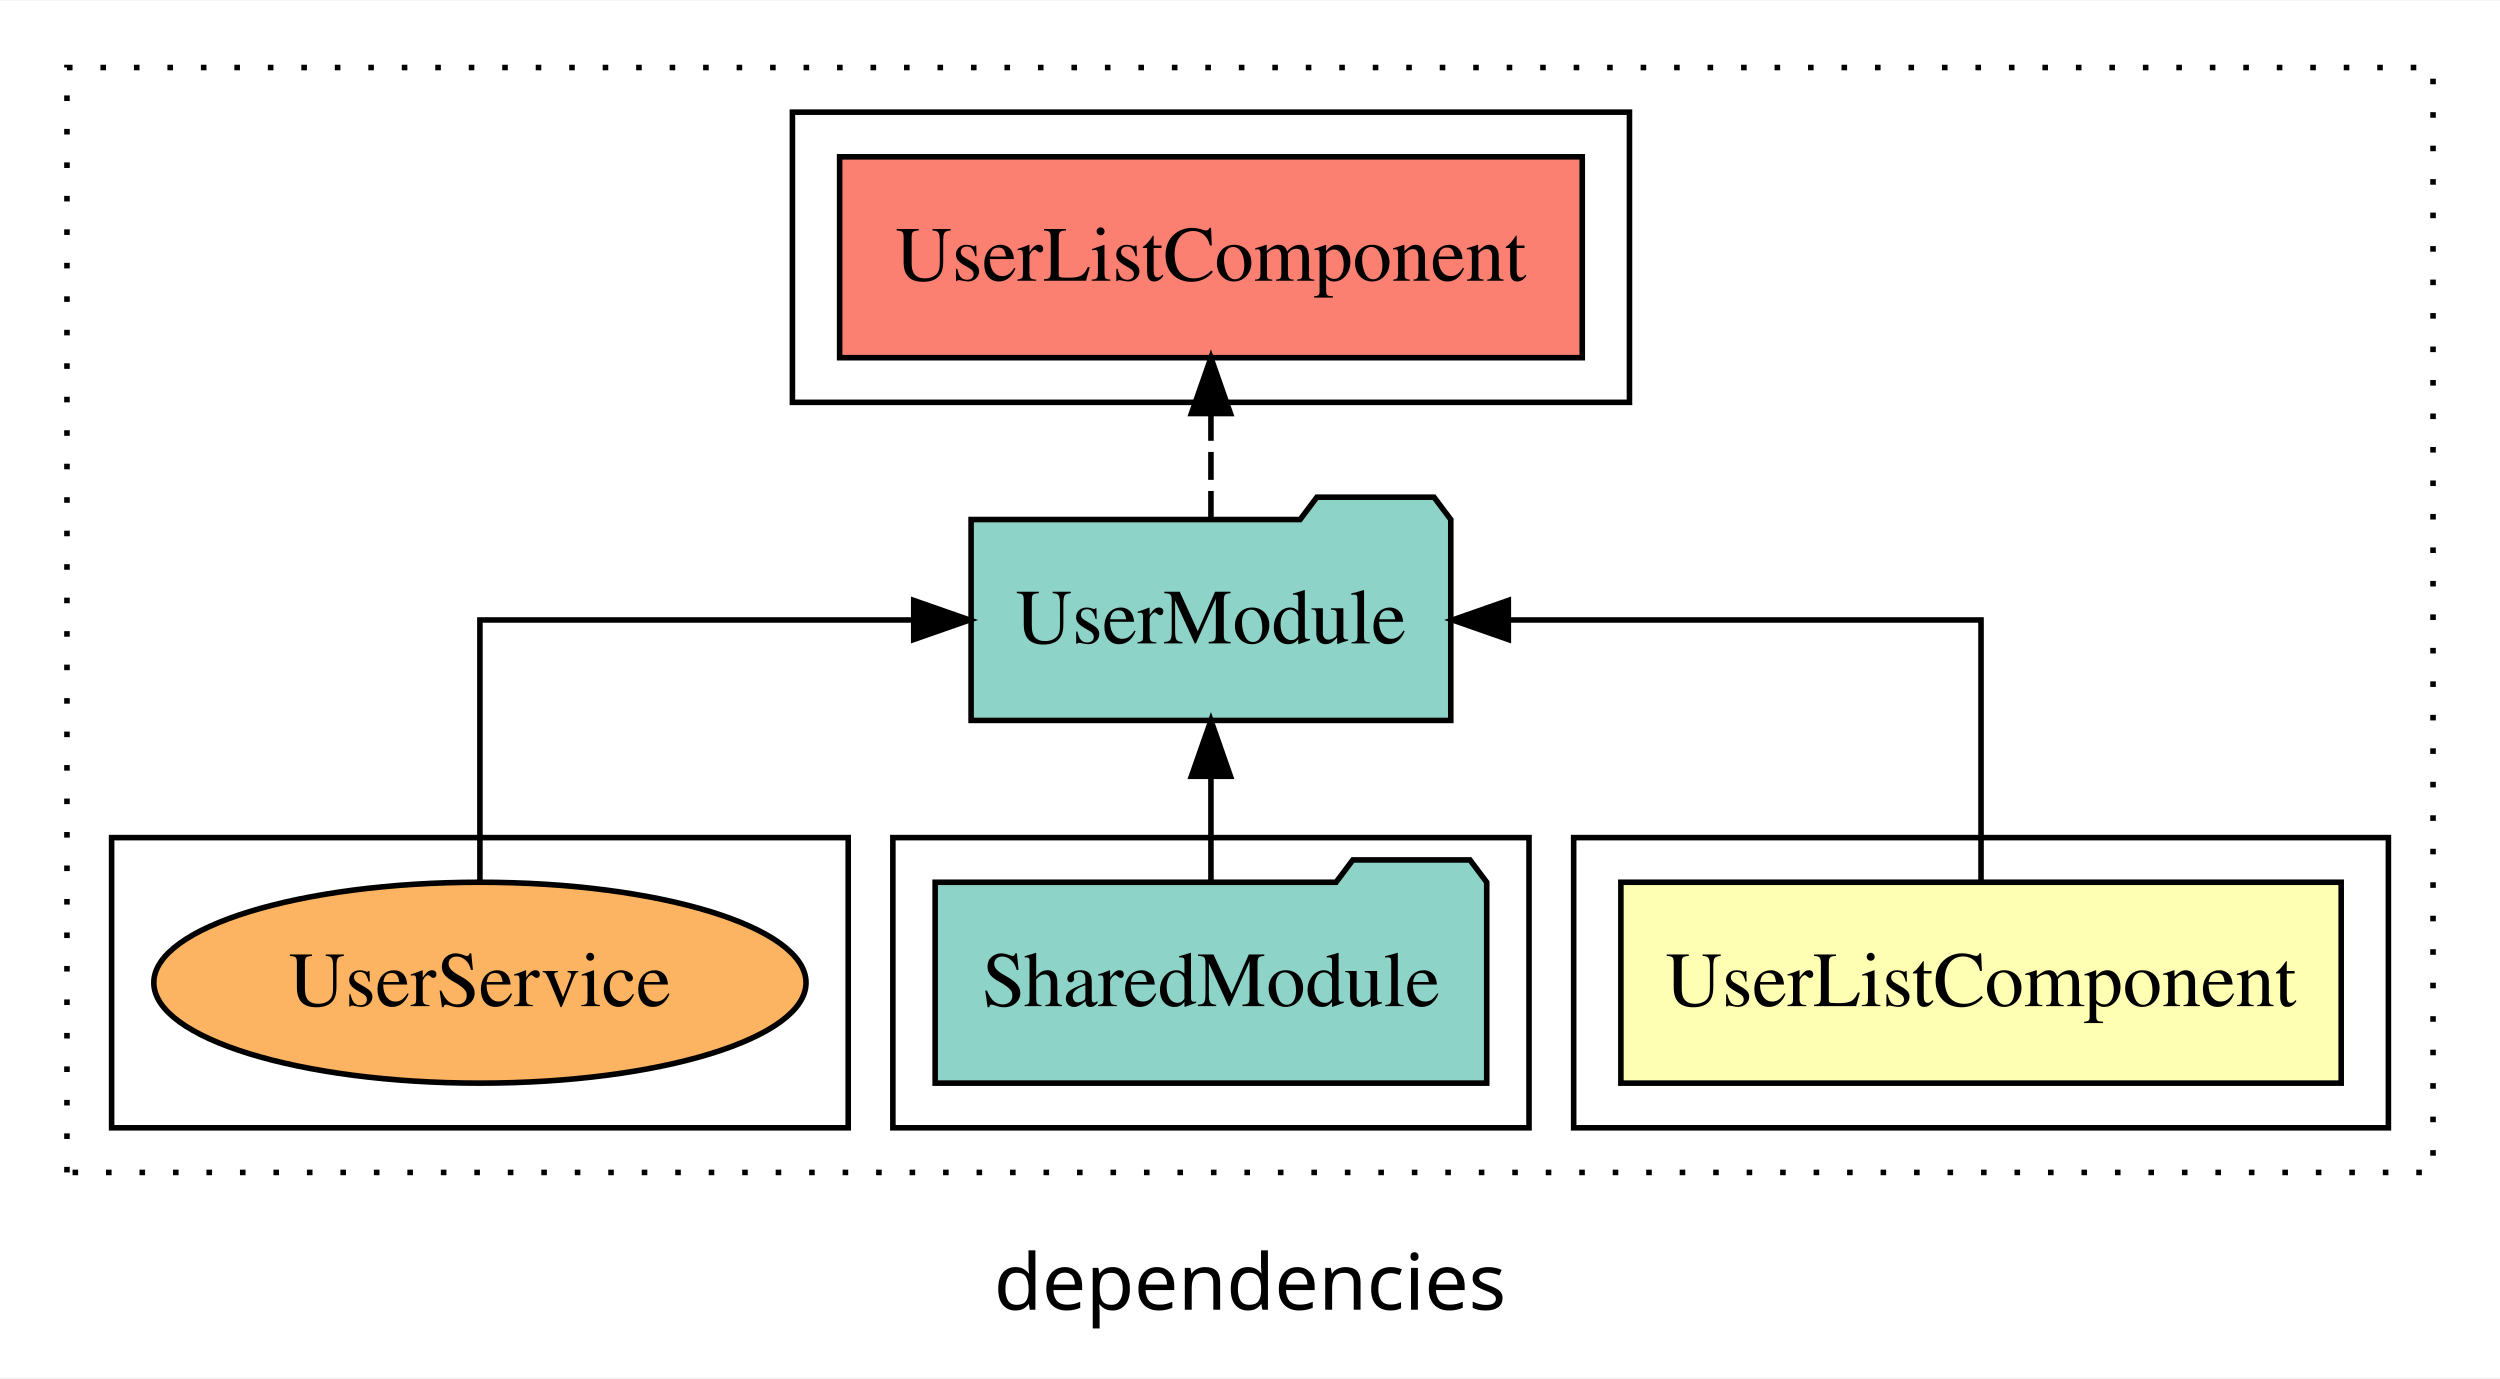
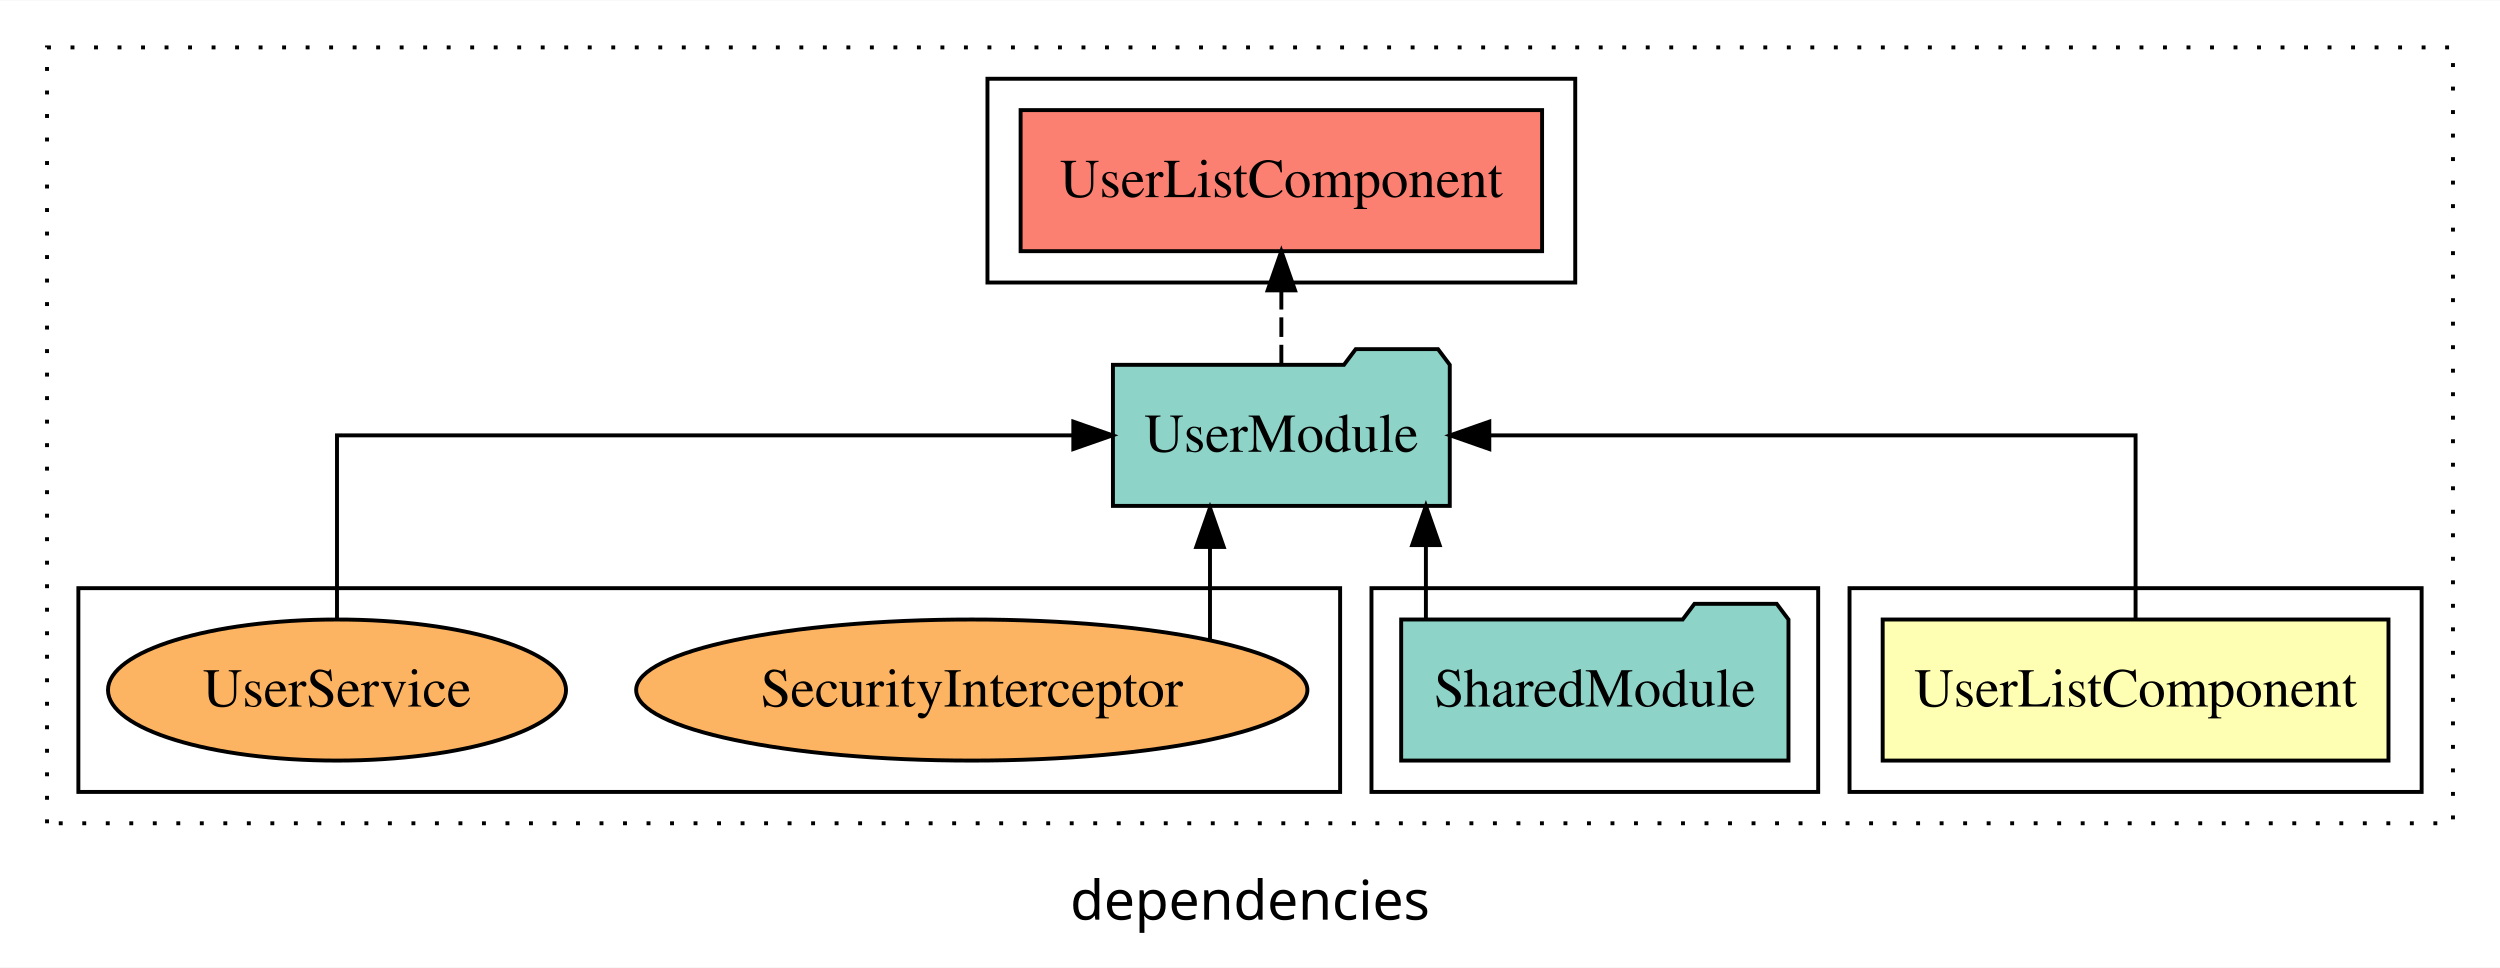
- <svg xmlns="http://www.w3.org/2000/svg" width="448pt" height="247pt" viewBox="0.00 0.00 448.00 246.80">
+ <svg xmlns="http://www.w3.org/2000/svg" width="638pt" height="247pt" viewBox="0.00 0.00 638.00 246.80">
  <g id="graph0" class="graph" transform="scale(1 1) rotate(0) translate(4 242.8)">
-     <polygon fill="white" stroke="transparent" points="-4,4 -4,-242.8 444,-242.8 444,4 -4,4" />
-     <text text-anchor="middle" x="220" y="-8.2" font-family="sans-serif" font-size="14.00">dependencies</text>
+     <polygon fill="white" stroke="transparent" points="-4,4 -4,-242.8 634,-242.8 634,4 -4,4" />
+     <text text-anchor="middle" x="315" y="-8.2" font-family="sans-serif" font-size="14.00">dependencies</text>
    <g id="clust1" class="cluster">
-       <polygon fill="none" stroke="black" stroke-dasharray="1,5" points="8,-32.8 8,-230.8 432,-230.8 432,-32.8 8,-32.8" />
+       <polygon fill="none" stroke="black" stroke-dasharray="1,5" points="8,-32.8 8,-230.8 622,-230.8 622,-32.8 8,-32.8" />
+     </g>
+     <g id="clust5" class="cluster">
+       <polygon fill="none" stroke="black" points="248,-170.8 248,-222.8 398,-222.8 398,-170.8 248,-170.8" />
    </g>
    <g id="clust2" class="cluster">
-       <polygon fill="none" stroke="black" points="278,-40.8 278,-92.8 424,-92.8 424,-40.8 278,-40.8" />
+       <polygon fill="none" stroke="black" points="468,-40.8 468,-92.8 614,-92.8 614,-40.8 468,-40.8" />
    </g>
    <g id="clust4" class="cluster">
-       <polygon fill="none" stroke="black" points="156,-40.8 156,-92.8 270,-92.8 270,-40.8 156,-40.8" />
-     </g>
-     <g id="clust5" class="cluster">
-       <polygon fill="none" stroke="black" points="138,-170.8 138,-222.8 288,-222.8 288,-170.8 138,-170.8" />
+       <polygon fill="none" stroke="black" points="346,-40.8 346,-92.8 460,-92.8 460,-40.8 346,-40.8" />
    </g>
    <g id="clust7" class="cluster">
-       <polygon fill="none" stroke="black" points="16,-40.8 16,-92.8 148,-92.8 148,-40.8 16,-40.8" />
+       <polygon fill="none" stroke="black" points="16,-40.8 16,-92.8 338,-92.8 338,-40.8 16,-40.8" />
    </g>
    <g id="node1" class="node">
-       <polygon fill="#ffffb3" stroke="black" points="415.54,-84.8 286.46,-84.8 286.46,-48.8 415.54,-48.8 415.54,-84.8" />
-       <text text-anchor="middle" x="351" y="-62.6" font-family="Times,serif" font-size="14.00">UserListComponent</text>
+       <polygon fill="#ffffb3" stroke="black" points="605.54,-84.8 476.46,-84.8 476.46,-48.8 605.54,-48.8 605.54,-84.8" />
+       <text text-anchor="middle" x="541" y="-62.6" font-family="Times,serif" font-size="14.00">UserListComponent</text>
    </g>
    <g id="node2" class="node">
-       <polygon fill="#8dd3c7" stroke="black" points="255.98,-149.8 252.98,-153.8 231.98,-153.8 228.98,-149.8 170.02,-149.8 170.02,-113.8 255.98,-113.8 255.98,-149.8" />
-       <text text-anchor="middle" x="213" y="-127.6" font-family="Times,serif" font-size="14.00">UserModule</text>
+       <polygon fill="#8dd3c7" stroke="black" points="365.98,-149.8 362.98,-153.8 341.98,-153.8 338.98,-149.8 280.02,-149.8 280.02,-113.8 365.98,-113.8 365.98,-149.8" />
+       <text text-anchor="middle" x="323" y="-127.6" font-family="Times,serif" font-size="14.00">UserModule</text>
    </g>
    <g id="edge1" class="edge">
-       <path fill="none" stroke="black" d="M351,-84.91C351,-104.14 351,-131.8 351,-131.8 351,-131.8 266.29,-131.8 266.29,-131.8" />
-       <polygon fill="black" stroke="black" points="266.29,-128.3 256.29,-131.8 266.29,-135.3 266.29,-128.3" />
+       <path fill="none" stroke="black" d="M541,-84.91C541,-104.14 541,-131.8 541,-131.8 541,-131.8 376.07,-131.8 376.07,-131.8" />
+       <polygon fill="black" stroke="black" points="376.07,-128.3 366.07,-131.8 376.07,-135.3 376.07,-128.3" />
    </g>
    <g id="node4" class="node">
-       <polygon fill="#fb8072" stroke="black" points="279.54,-214.8 146.46,-214.8 146.46,-178.8 279.54,-178.8 279.54,-214.8" />
-       <text text-anchor="middle" x="213" y="-192.6" font-family="Times,serif" font-size="14.00">UserListComponent </text>
+       <polygon fill="#fb8072" stroke="black" points="389.54,-214.8 256.46,-214.8 256.46,-178.8 389.54,-178.8 389.54,-214.8" />
+       <text text-anchor="middle" x="323" y="-192.6" font-family="Times,serif" font-size="14.00">UserListComponent </text>
    </g>
    <g id="edge3" class="edge">
-       <path fill="none" stroke="black" stroke-dasharray="5,2" d="M213,-149.91C213,-149.91 213,-168.79 213,-168.79" />
-       <polygon fill="black" stroke="black" points="209.5,-168.79 213,-178.79 216.5,-168.79 209.5,-168.79" />
+       <path fill="none" stroke="black" stroke-dasharray="5,2" d="M323,-149.91C323,-149.91 323,-168.79 323,-168.79" />
+       <polygon fill="black" stroke="black" points="319.5,-168.79 323,-178.79 326.5,-168.79 319.5,-168.79" />
    </g>
    <g id="node3" class="node">
-       <polygon fill="#8dd3c7" stroke="black" points="262.42,-84.8 259.42,-88.8 238.42,-88.8 235.42,-84.8 163.58,-84.8 163.58,-48.8 262.42,-48.8 262.42,-84.8" />
-       <text text-anchor="middle" x="213" y="-62.6" font-family="Times,serif" font-size="14.00">SharedModule</text>
+       <polygon fill="#8dd3c7" stroke="black" points="452.42,-84.8 449.42,-88.8 428.42,-88.8 425.42,-84.8 353.58,-84.8 353.58,-48.8 452.42,-48.8 452.42,-84.8" />
+       <text text-anchor="middle" x="403" y="-62.6" font-family="Times,serif" font-size="14.00">SharedModule</text>
    </g>
    <g id="edge2" class="edge">
-       <path fill="none" stroke="black" d="M213,-84.91C213,-84.91 213,-103.79 213,-103.79" />
-       <polygon fill="black" stroke="black" points="209.5,-103.79 213,-113.79 216.5,-103.79 209.5,-103.79" />
+       <path fill="none" stroke="black" d="M359.89,-84.91C359.89,-84.91 359.89,-103.79 359.89,-103.79" />
+       <polygon fill="black" stroke="black" points="356.39,-103.79 359.89,-113.79 363.39,-103.79 356.39,-103.79" />
    </g>
    <g id="node5" class="node">
+       <ellipse fill="#fdb462" stroke="black" cx="244" cy="-66.8" rx="85.65" ry="18" />
+       <text text-anchor="middle" x="244" y="-62.6" font-family="Times,serif" font-size="14.00">SecurityInterceptor</text>
+     </g>
+     <g id="edge4" class="edge">
+       <path fill="none" stroke="black" d="M304.79,-79.64C304.79,-79.64 304.79,-103.32 304.79,-103.32" />
+       <polygon fill="black" stroke="black" points="301.29,-103.32 304.79,-113.32 308.29,-103.32 301.29,-103.32" />
+     </g>
+     <g id="node6" class="node">
      <ellipse fill="#fdb462" stroke="black" cx="82" cy="-66.8" rx="58.44" ry="18" />
      <text text-anchor="middle" x="82" y="-62.6" font-family="Times,serif" font-size="14.00">UserService</text>
    </g>
-     <g id="edge4" class="edge">
-       <path fill="none" stroke="black" d="M82,-84.91C82,-104.14 82,-131.8 82,-131.8 82,-131.8 159.74,-131.8 159.74,-131.8" />
-       <polygon fill="black" stroke="black" points="159.74,-135.3 169.74,-131.8 159.74,-128.3 159.74,-135.3" />
+     <g id="edge5" class="edge">
+       <path fill="none" stroke="black" d="M82,-84.91C82,-104.14 82,-131.8 82,-131.8 82,-131.8 269.91,-131.8 269.91,-131.8" />
+       <polygon fill="black" stroke="black" points="269.91,-135.3 279.91,-131.8 269.91,-128.3 269.91,-135.3" />
    </g>
  </g>
</svg>
